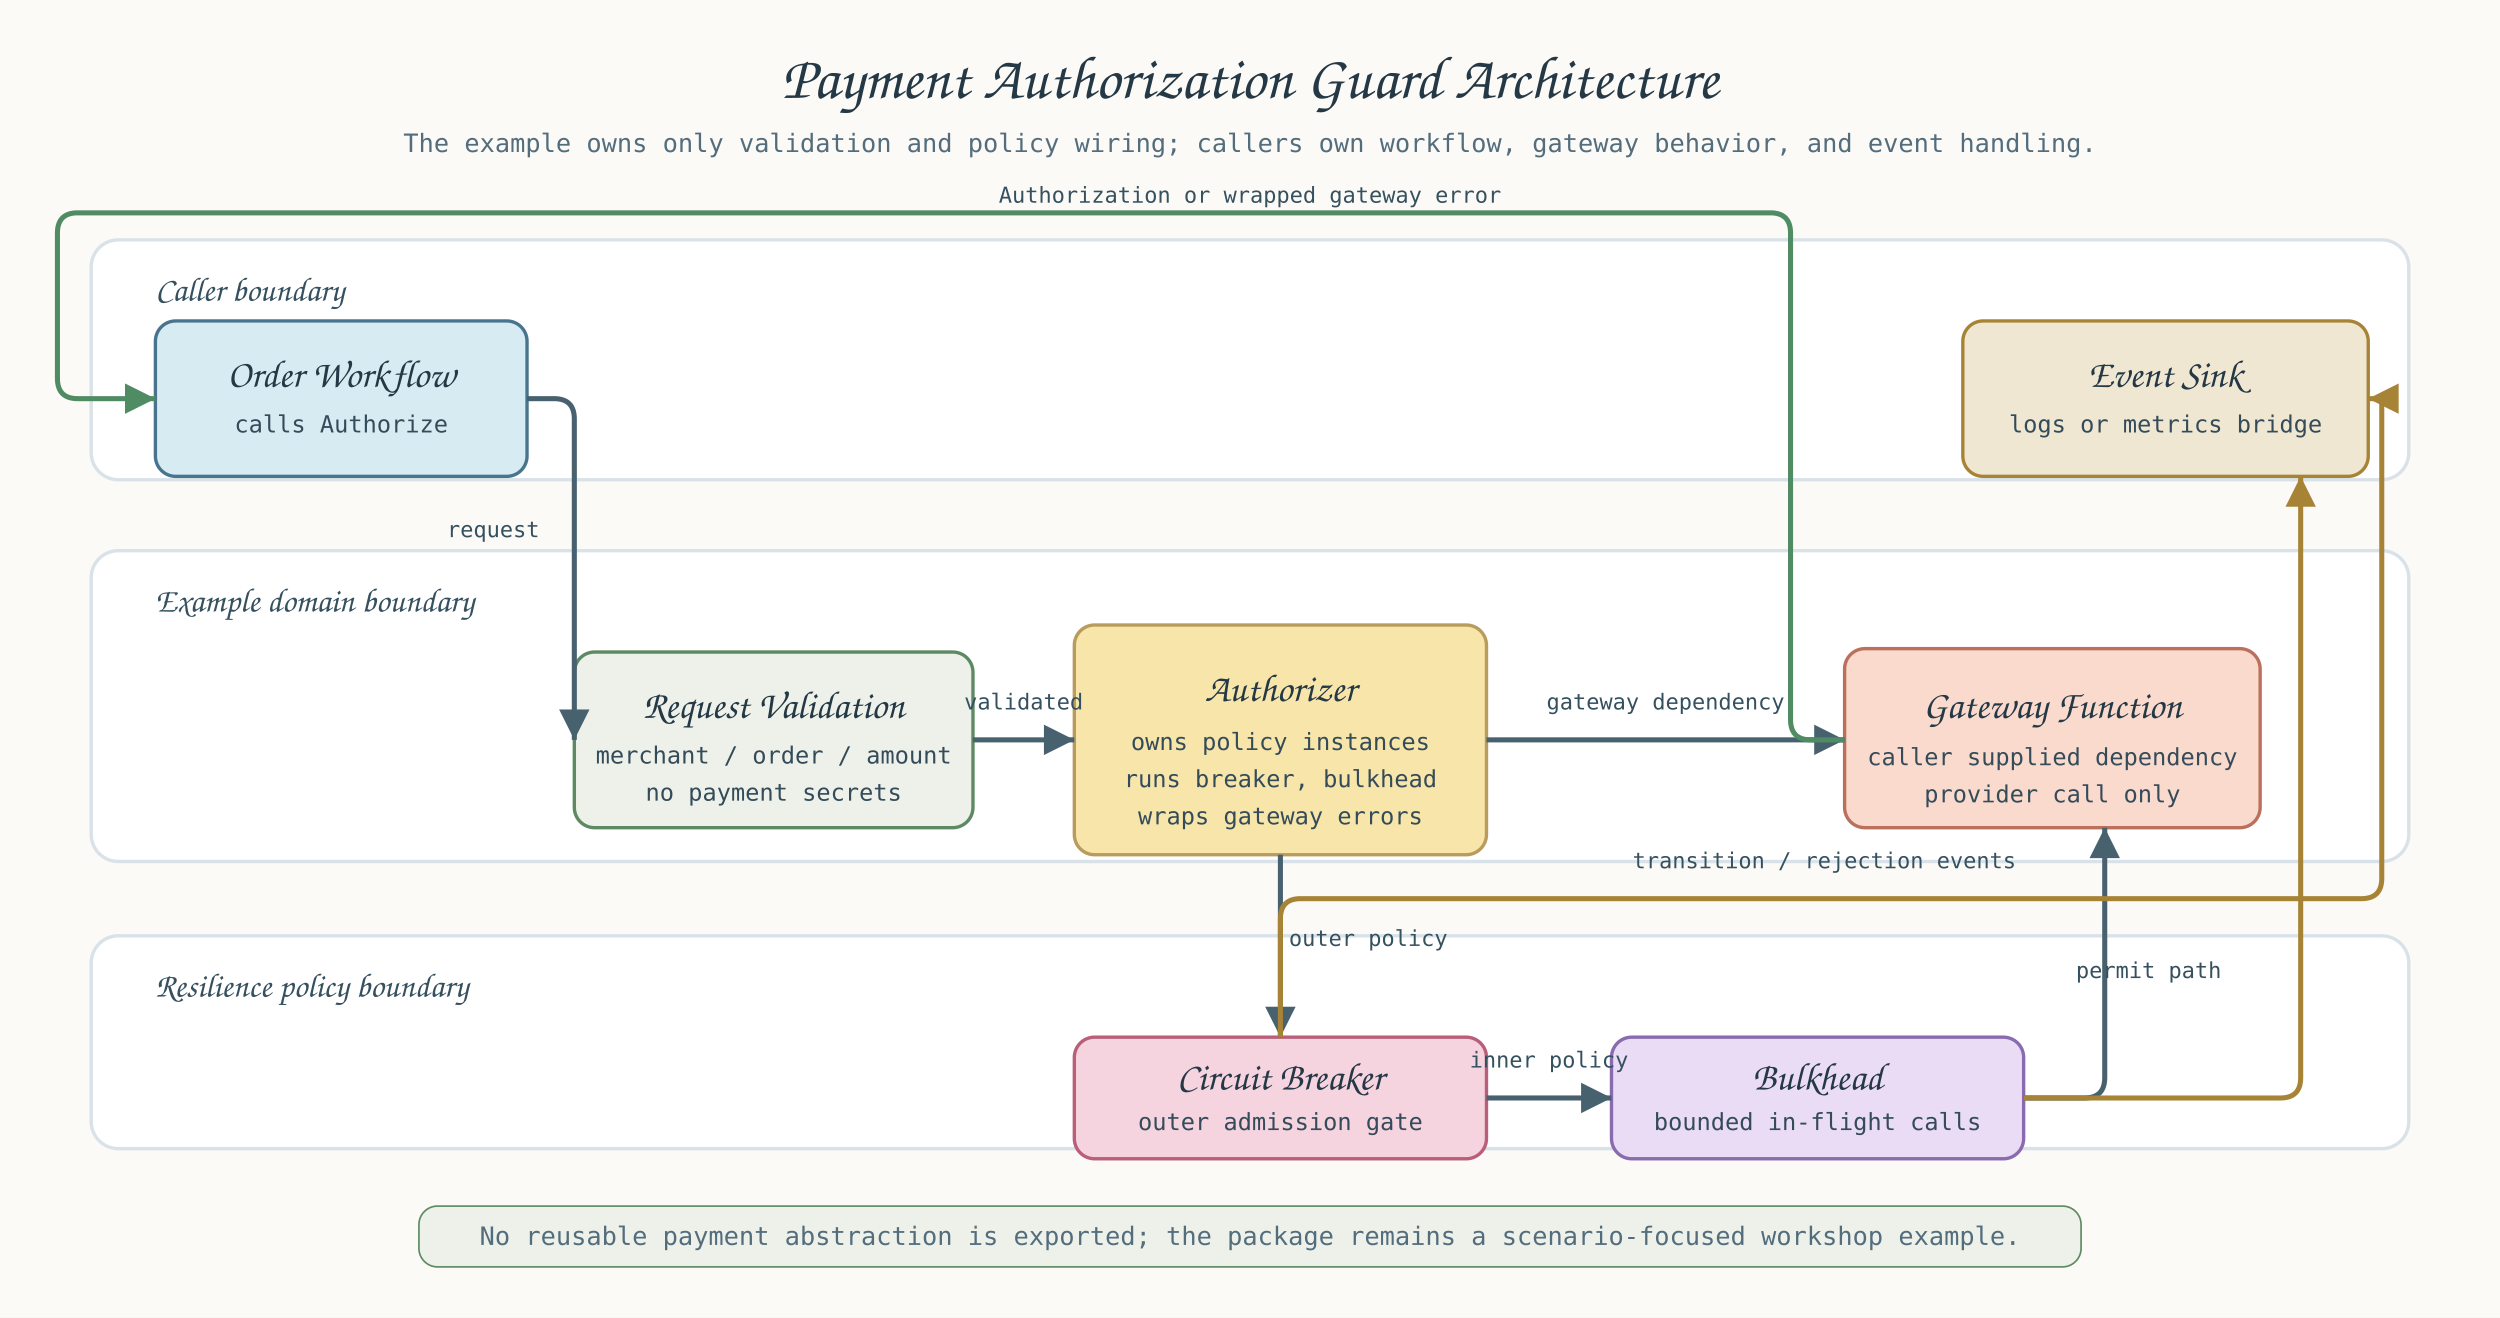
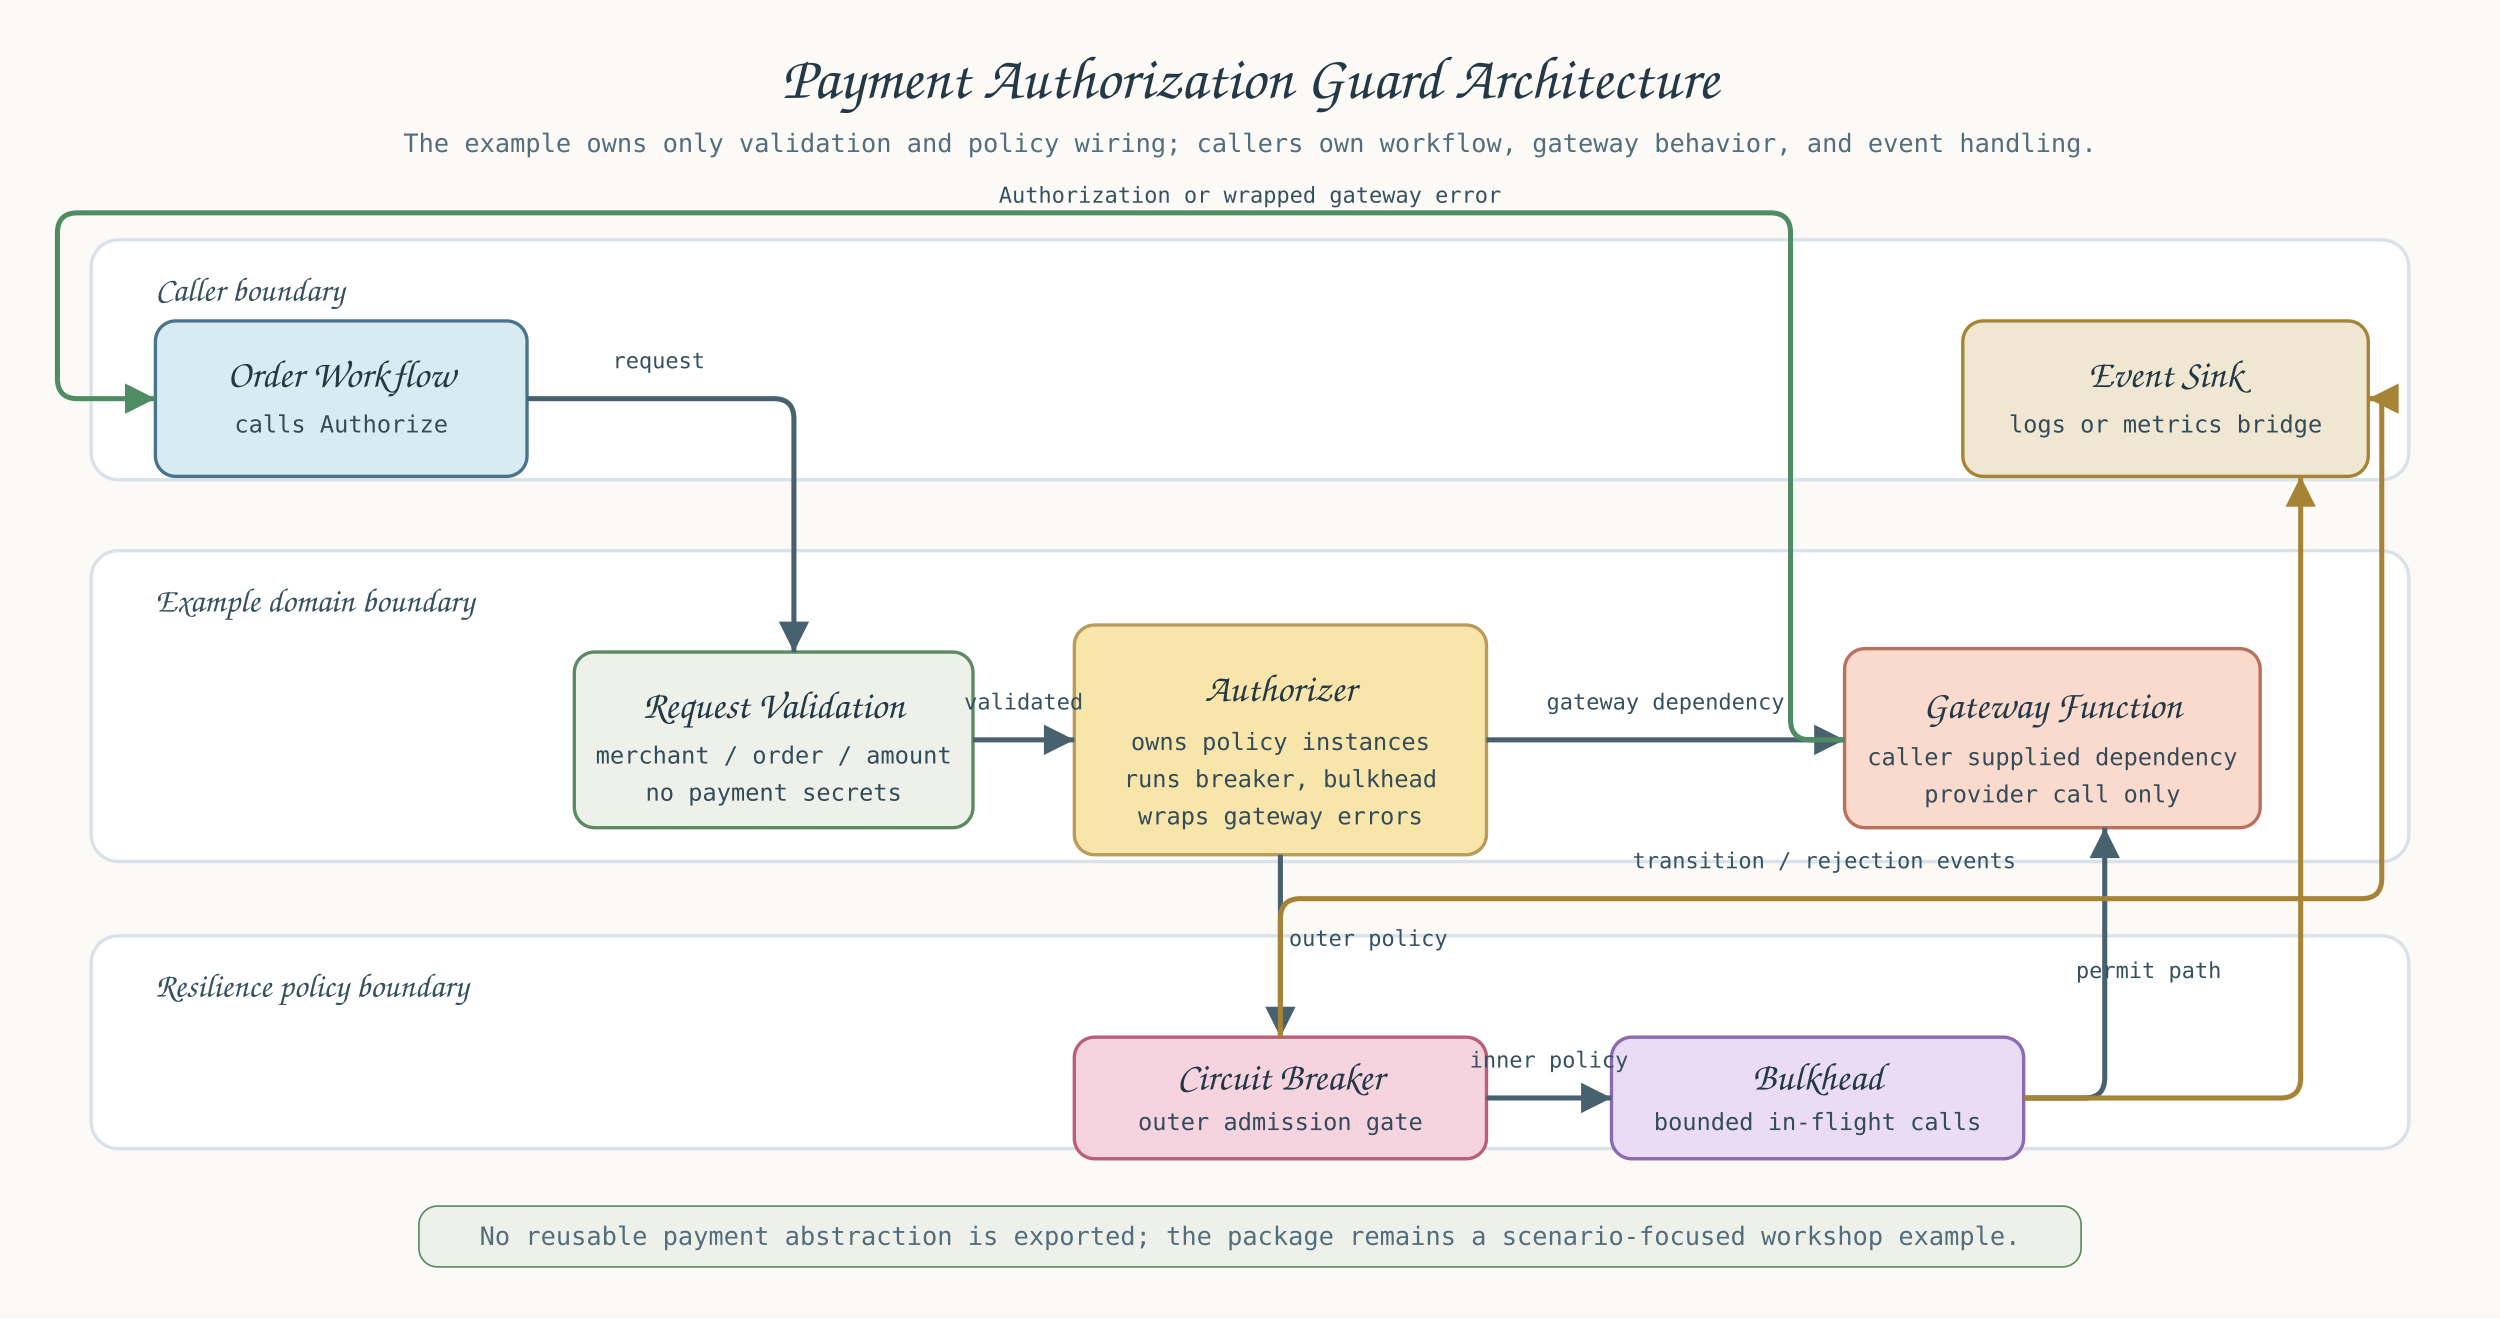
<svg xmlns="http://www.w3.org/2000/svg" width="1480" height="780" viewBox="0 0 1480 780" role="img" aria-labelledby="title desc">
  <defs>
    <marker id="arch-main" viewBox="0 0 8 8" markerWidth="8" markerHeight="8" refX="7" refY="4" orient="auto">
      <polygon points="1,1 7,4 1,7" fill="#47616f" />
    </marker>
    <marker id="arch-success" viewBox="0 0 8 8" markerWidth="8" markerHeight="8" refX="7" refY="4" orient="auto">
      <polygon points="1,1 7,4 1,7" fill="#4f8b63" />
    </marker>
    <marker id="arch-event" viewBox="0 0 8 8" markerWidth="8" markerHeight="8" refX="7" refY="4" orient="auto">
      <polygon points="1,1 7,4 1,7" fill="#a78335" />
    </marker>
    <style>
      .title { font-family: 'Architects Daughter', cursive; font-size: 36px; fill: #243845; }
      .subtitle { font-family: 'Comic Mono', monospace; font-size: 15px; fill: #536d7d; }
      .band-label { font-family: 'Architects Daughter', cursive; font-size: 20px; fill: #35505f; }
      .card-title { font-family: 'Architects Daughter', cursive; font-size: 23px; fill: #243845; }
      .card-text { font-family: 'Comic Mono', monospace; font-size: 14px; fill: #344b59; }
      .label { font-family: 'Comic Mono', monospace; font-size: 13px; fill: #35505f; }
      .route-main { fill: none; stroke: #47616f; stroke-width: 3; marker-end: url(#arch-main); }
      .route-success { fill: none; stroke: #4f8b63; stroke-width: 3; marker-end: url(#arch-success); }
      .route-event { fill: none; stroke: #a78335; stroke-width: 3; marker-end: url(#arch-event); }
      .band { fill: #ffffff; stroke: #d8e2e8; stroke-width: 2; rx: 16; }
    </style>
  </defs>
  <rect x="0" y="0" width="1480" height="780" fill="#fbfaf6" />
  <text class="title" x="740" y="58" text-anchor="middle">Payment Authorization Guard Architecture</text>
  <text class="subtitle" x="740" y="90" text-anchor="middle">The example owns only validation and policy wiring; callers own workflow, gateway behavior, and event handling.</text>
  <rect class="band" x="54" y="142" width="1372" height="142" />
  <text class="band-label" x="92" y="178">Caller boundary</text>
  <g transform="translate(92 190)">
    <rect width="220" height="92" rx="12" fill="#d7ecf2" stroke="#48758d" stroke-width="2" />
    <text class="card-title" x="110" y="39" text-anchor="middle">Order Workflow</text>
    <text class="card-text" x="110" y="66" text-anchor="middle">calls Authorize</text>
  </g>
  <g transform="translate(1162 190)">
    <rect width="240" height="92" rx="12" fill="#efe7d2" stroke="#a78335" stroke-width="2" />
    <text class="card-title" x="120" y="39" text-anchor="middle">Event Sink</text>
    <text class="card-text" x="120" y="66" text-anchor="middle">logs or metrics bridge</text>
  </g>
  <rect class="band" x="54" y="326" width="1372" height="184" />
  <text class="band-label" x="92" y="362">Example domain boundary</text>
  <g transform="translate(340 386)">
    <rect width="236" height="104" rx="12" fill="#edf1e9" stroke="#5d8a62" stroke-width="2" />
    <text class="card-title" x="118" y="39" text-anchor="middle">Request Validation</text>
    <text class="card-text" x="118" y="66" text-anchor="middle">merchant / order / amount</text>
    <text class="card-text" x="118" y="88" text-anchor="middle">no payment secrets</text>
  </g>
  <g transform="translate(636 370)">
    <rect width="244" height="136" rx="12" fill="#f7e5aa" stroke="#b99b5d" stroke-width="2" />
    <text class="card-title" x="122" y="45" text-anchor="middle">Authorizer</text>
    <text class="card-text" x="122" y="74" text-anchor="middle">owns policy instances</text>
    <text class="card-text" x="122" y="96" text-anchor="middle">runs breaker, bulkhead</text>
    <text class="card-text" x="122" y="118" text-anchor="middle">wraps gateway errors</text>
  </g>
  <g transform="translate(1092 384)">
    <rect width="246" height="106" rx="12" fill="#f9dacd" stroke="#ba705c" stroke-width="2" />
    <text class="card-title" x="123" y="41" text-anchor="middle">Gateway Function</text>
    <text class="card-text" x="123" y="69" text-anchor="middle">caller supplied dependency</text>
    <text class="card-text" x="123" y="91" text-anchor="middle">provider call only</text>
  </g>
  <rect class="band" x="54" y="554" width="1372" height="126" />
  <text class="band-label" x="92" y="590">Resilience policy boundary</text>
  <g transform="translate(636 614)">
    <rect width="244" height="72" rx="12" fill="#f5d3df" stroke="#b95f7a" stroke-width="2" />
    <text class="card-title" x="122" y="31" text-anchor="middle">Circuit Breaker</text>
    <text class="card-text" x="122" y="55" text-anchor="middle">outer admission gate</text>
  </g>
  <g transform="translate(954 614)">
    <rect width="244" height="72" rx="12" fill="#eadcf5" stroke="#8a6bb0" stroke-width="2" />
    <text class="card-title" x="122" y="31" text-anchor="middle">Bulkhead</text>
    <text class="card-text" x="122" y="55" text-anchor="middle">bounded in-flight calls</text>
  </g>
-   <path class="route-main" d="M 312 236 H 328 Q 340 236 340 248 V 438" />
-   <text class="label" x="292" y="318" text-anchor="middle">request</text>
+   <path class="route-main" d="M 312 236 H 458 Q 470 236 470 248 V 386" />
+   <text class="label" x="390" y="218" text-anchor="middle">request</text>
  <path class="route-main" d="M 576 438 L 636 438" />
  <text class="label" x="606" y="420" text-anchor="middle">validated</text>
  <path class="route-main" d="M 880 438 L 1092 438" />
  <text class="label" x="986" y="420" text-anchor="middle">gateway dependency</text>
  <path class="route-success" d="M 1092 438 H 1072 Q 1060 438 1060 426 V 138 Q 1060 126 1048 126 H 46 Q 34 126 34 138 V 224 Q 34 236 46 236 H 92" />
  <text class="label" x="740" y="120" text-anchor="middle">Authorization or wrapped gateway error</text>
  <path class="route-main" d="M 758 506 L 758 614" />
  <text class="label" x="810" y="560" text-anchor="middle">outer policy</text>
  <path class="route-main" d="M 880 650 L 954 650" />
  <text class="label" x="917" y="632" text-anchor="middle">inner policy</text>
  <path class="route-main" d="M 1198 650 H 1234 Q 1246 650 1246 638 V 490" />
  <text class="label" x="1272" y="579" text-anchor="middle">permit path</text>
  <path class="route-event" d="M 758 614 V 544 Q 758 532 770 532 H 1398 Q 1410 532 1410 520 V 240 Q 1410 236 1406 236 H 1402" />
  <text class="label" x="1080" y="514" text-anchor="middle">transition / rejection events</text>
  <path class="route-event" d="M 1198 650 H 1350 Q 1362 650 1362 638 V 282" />
  <rect x="248" y="714" width="984" height="36" rx="11" fill="#edf1e9" stroke="#5d8a62" />
  <text class="subtitle" x="740" y="737" text-anchor="middle">No reusable payment abstraction is exported; the package remains a scenario-focused workshop example.</text>
</svg>
